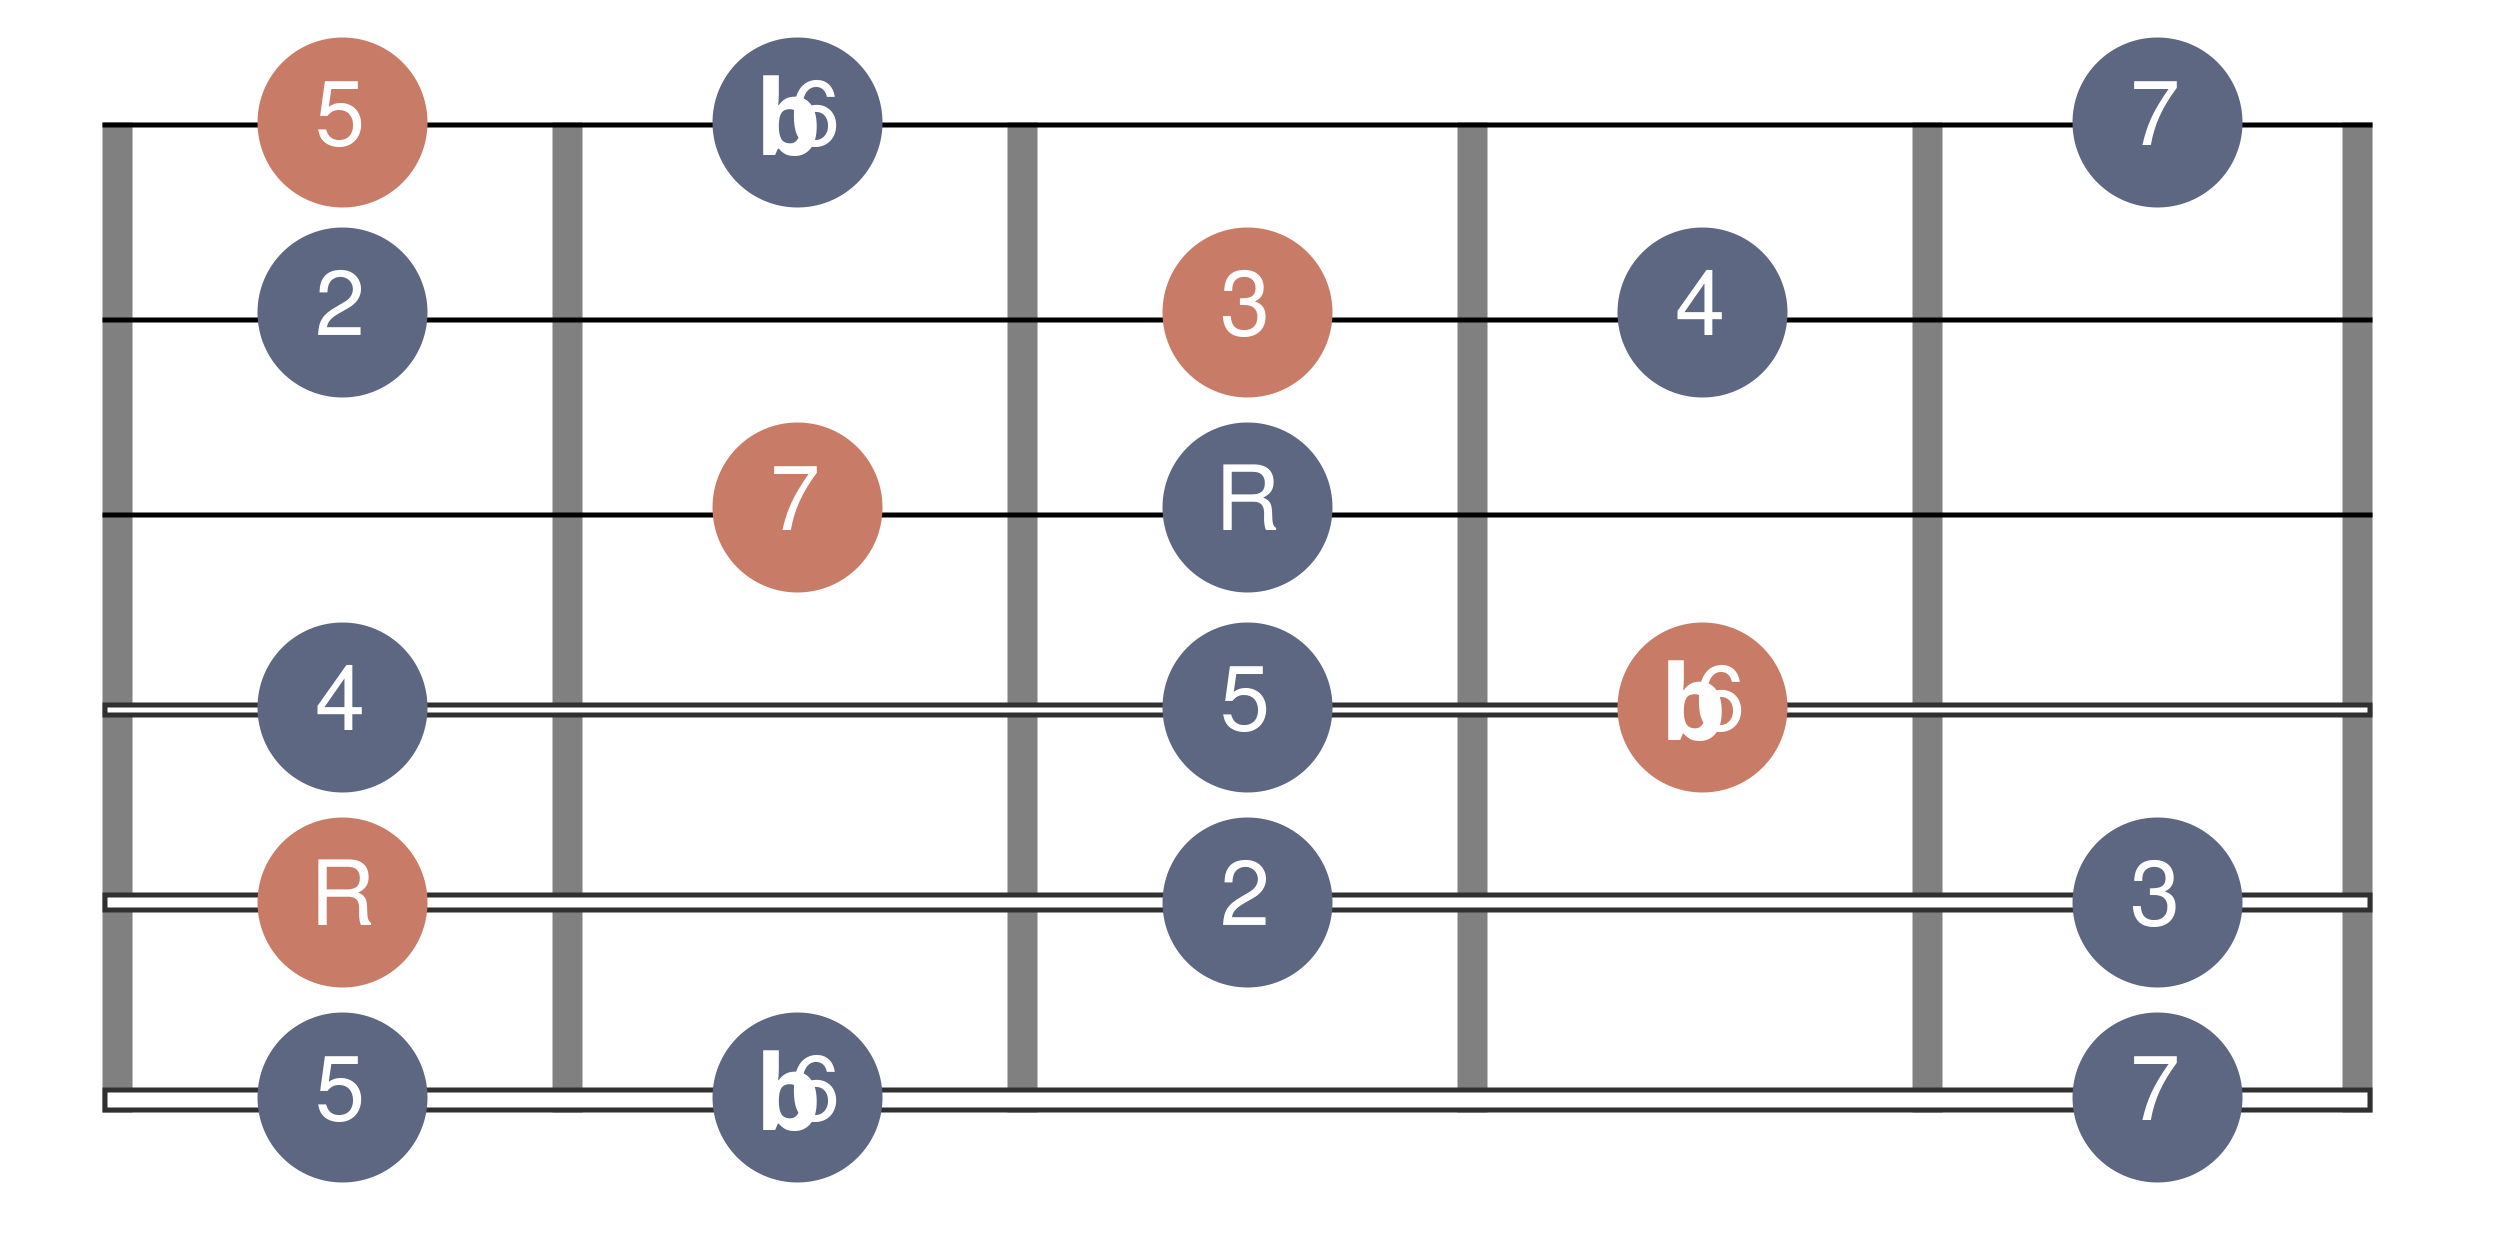
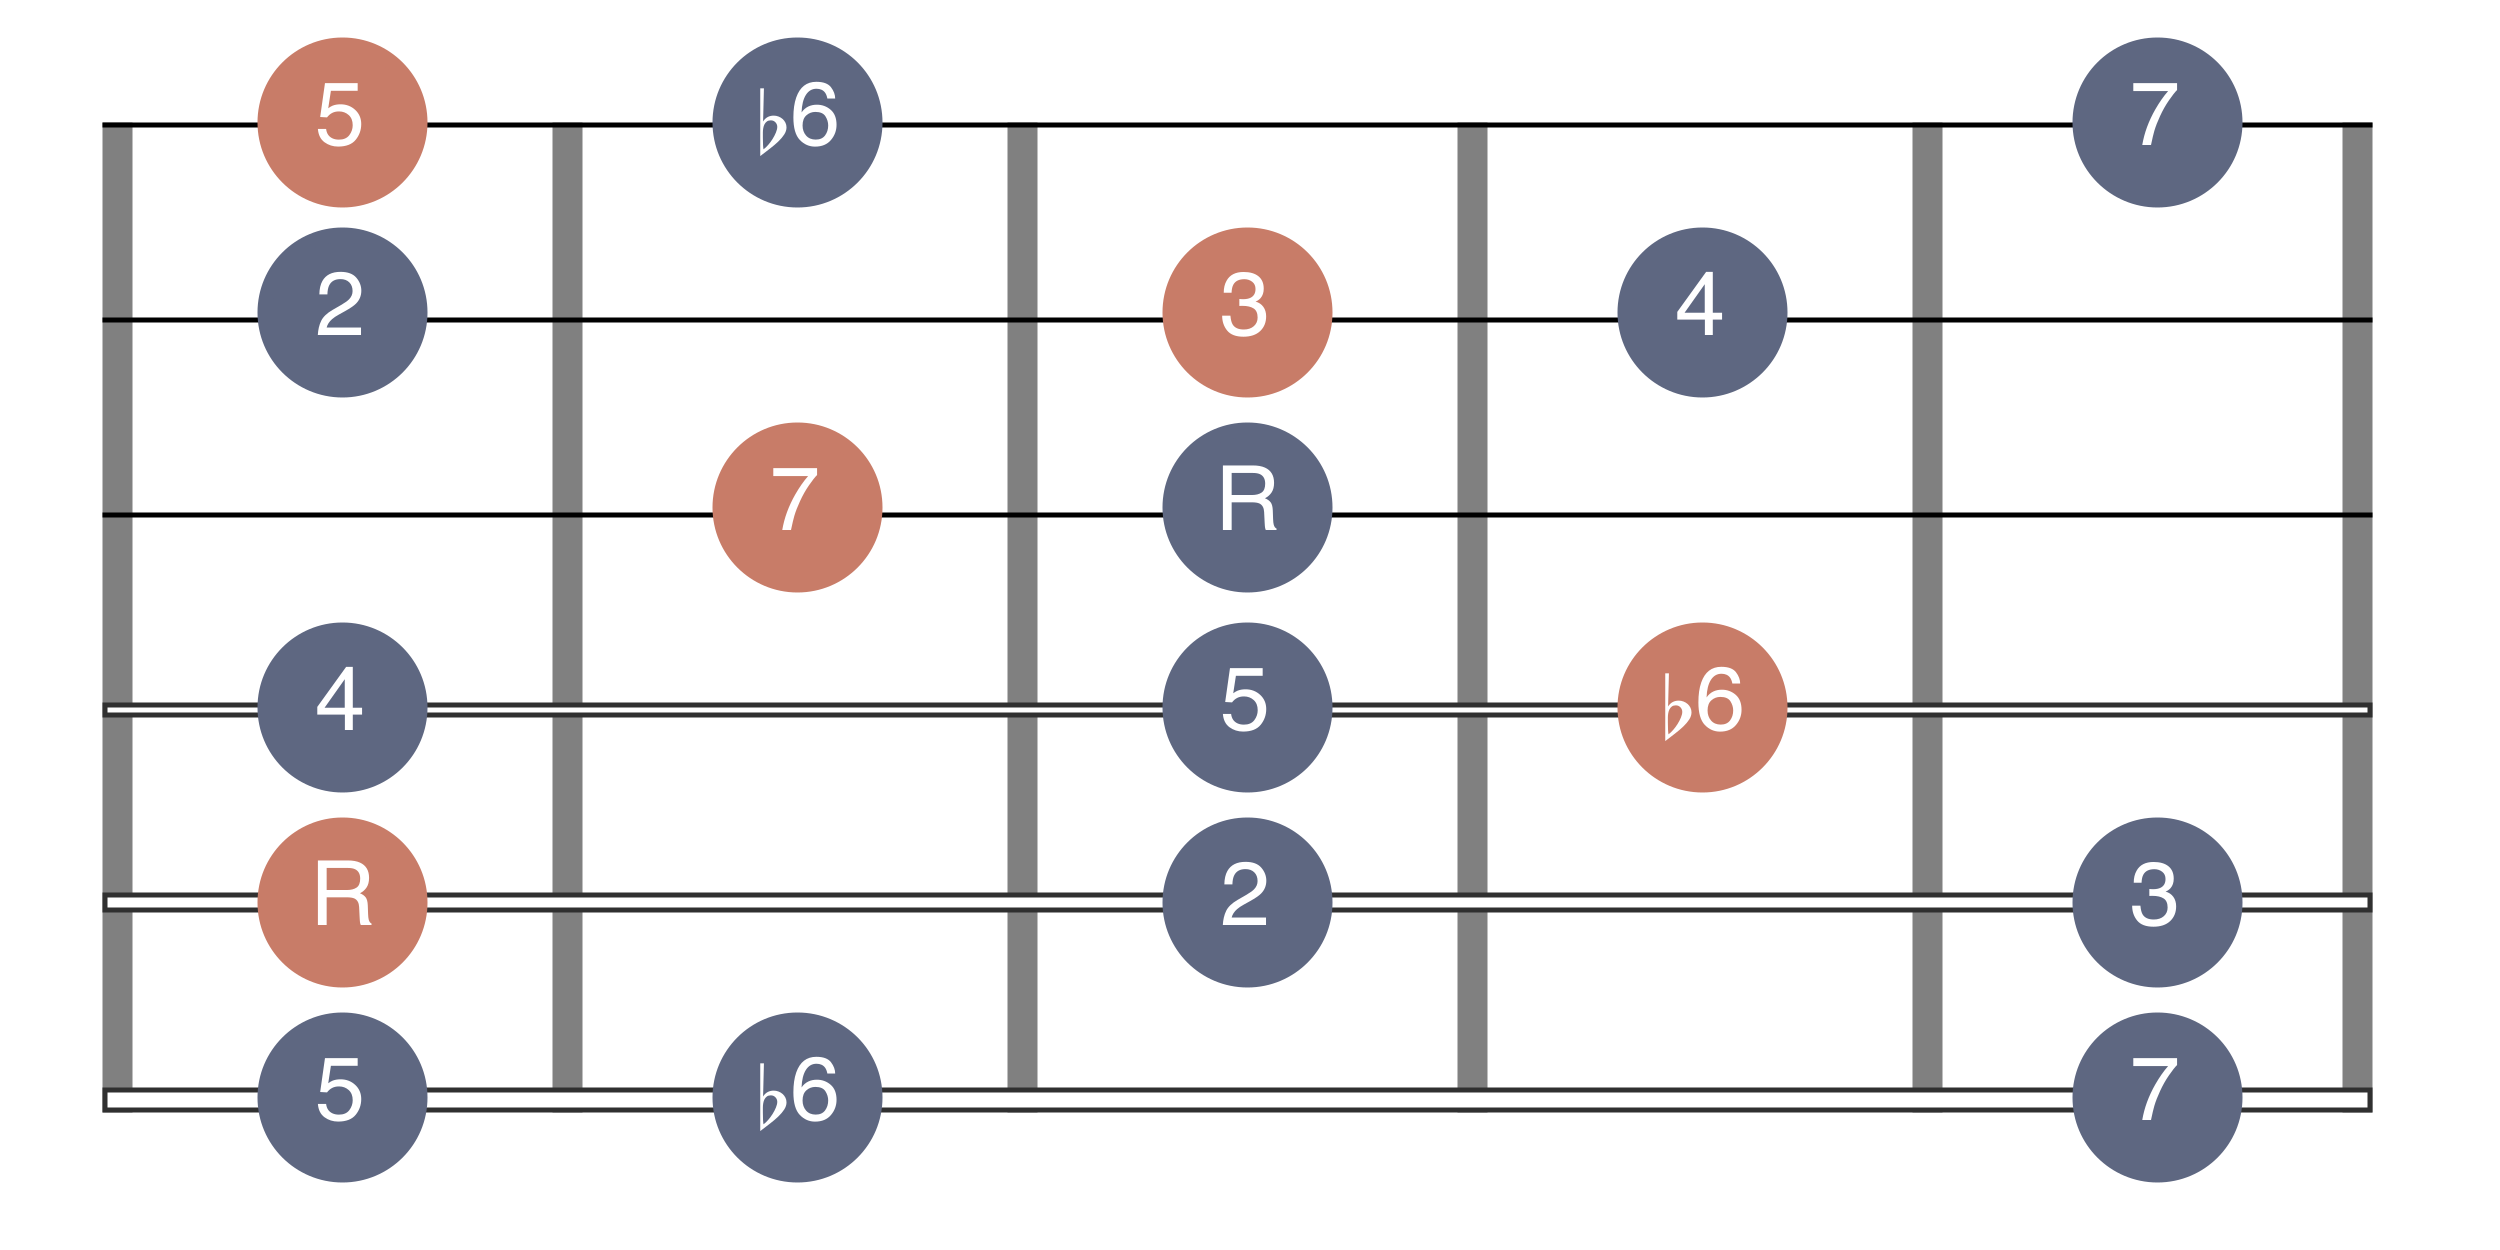
- <svg xmlns="http://www.w3.org/2000/svg" stroke-dasharray="none" shape-rendering="auto" font-family="'Dialog'" width="500" text-rendering="auto" fill-opacity="1" contentScriptType="text/ecmascript" color-interpolation="auto" color-rendering="auto" preserveAspectRatio="xMidYMid meet" font-size="12" fill="black" stroke="black" image-rendering="auto" stroke-miterlimit="10" zoomAndPan="magnify" version="1.0" stroke-linecap="square" stroke-linejoin="miter" contentStyleType="text/css" font-style="normal" height="250" stroke-width="1" stroke-dashoffset="0" font-weight="normal" stroke-opacity="1">
-   <defs id="genericDefs" />
+ <svg xmlns="http://www.w3.org/2000/svg" width="100%" height="100%" viewBox="0 0 500 250" version="1.1" xml:space="preserve" style="fill-rule:evenodd;clip-rule:evenodd;stroke-miterlimit:10;">
  <g>
-     <defs id="defs1">
-       <clipPath clipPathUnits="userSpaceOnUse" id="clipPath1">
-         <path d="M-1 5 L481 5 L481 240 L-1 240 L-1 5 Z" />
+     <g>
+       <rect x="-20" y="-20" width="540" height="290" style="fill:white;" />
+       <rect x="21" y="25" width="453" height="197" style="fill:white;" />
+     </g>
+     <g>
+       <rect x="21" y="25" width="453" height="197" style="fill:none;stroke:white;stroke-width:1px;" />
+       <rect x="21" y="25" width="5" height="197" style="fill:rgb(128,128,128);" />
+       <rect x="21" y="25" width="5" height="197" style="fill:none;stroke:rgb(128,128,128);stroke-width:1px;" />
+       <rect x="111" y="25" width="5" height="197" style="fill:rgb(128,128,128);" />
+       <rect x="111" y="25" width="5" height="197" style="fill:none;stroke:rgb(128,128,128);stroke-width:1px;" />
+       <rect x="202" y="25" width="5" height="197" style="fill:rgb(128,128,128);" />
+       <rect x="202" y="25" width="5" height="197" style="fill:none;stroke:rgb(128,128,128);stroke-width:1px;" />
+       <rect x="292" y="25" width="5" height="197" style="fill:rgb(128,128,128);" />
+       <rect x="292" y="25" width="5" height="197" style="fill:none;stroke:rgb(128,128,128);stroke-width:1px;" />
+       <rect x="383" y="25" width="5" height="197" style="fill:rgb(128,128,128);" />
+       <rect x="383" y="25" width="5" height="197" style="fill:none;stroke:rgb(128,128,128);stroke-width:1px;" />
+       <rect x="469" y="25" width="5" height="197" style="fill:rgb(128,128,128);" />
+       <rect x="469" y="25" width="5" height="197" style="fill:none;stroke:rgb(128,128,128);stroke-width:1px;" />
+       <clipPath id="_clip1">
+         <rect x="-1" y="5" width="482" height="235" />
      </clipPath>
-       <clipPath clipPathUnits="userSpaceOnUse" id="clipPath2">
-         <path d="M49 5 L88 5 L88 44 L49 44 L49 5 Z" />
+       <g clip-path="url(#_clip1)">
+         <path d="M21,25L474,25" style="fill:none;fill-rule:nonzero;stroke:black;stroke-width:1px;stroke-linecap:square;" />
+       </g>
+       <clipPath id="_clip2">
+         <rect x="-1" y="5" width="482" height="235" />
      </clipPath>
-       <clipPath clipPathUnits="userSpaceOnUse" id="clipPath3">
-         <path d="M140 5 L179 5 L179 44 L140 44 L140 5 Z" />
+       <g clip-path="url(#_clip2)">
+         <path d="M21,64L474,64" style="fill:none;fill-rule:nonzero;stroke:black;stroke-width:1px;stroke-linecap:square;" />
+       </g>
+       <clipPath id="_clip3">
+         <rect x="-1" y="5" width="482" height="235" />
      </clipPath>
-       <clipPath clipPathUnits="userSpaceOnUse" id="clipPath4">
-         <path d="M412 5 L451 5 L451 44 L412 44 L412 5 Z" />
+       <g clip-path="url(#_clip3)">
+         <path d="M21,103L474,103" style="fill:none;fill-rule:nonzero;stroke:black;stroke-width:1px;stroke-linecap:square;" />
+       </g>
+       <rect x="21" y="141" width="453" height="2" style="fill:white;" />
+       <rect x="21" y="141" width="453" height="2" style="fill:none;stroke:rgb(48,48,48);stroke-width:1px;stroke-linecap:square;" />
+       <rect x="21" y="179" width="453" height="3" style="fill:white;" />
+       <rect x="21" y="179" width="453" height="3" style="fill:none;stroke:rgb(48,48,48);stroke-width:1px;stroke-linecap:square;" />
+       <rect x="21" y="218" width="453" height="4" style="fill:white;" />
+       <rect x="21" y="218" width="453" height="4" style="fill:none;stroke:rgb(48,48,48);stroke-width:1px;stroke-linecap:square;" />
+     </g>
+     <g>
+       <circle cx="68.5" cy="24.5" r="15.5" style="fill:rgb(200,124,104);" />
+       <clipPath id="_clip4">
+         <rect x="49" y="5" width="39" height="39" />
      </clipPath>
-       <clipPath clipPathUnits="userSpaceOnUse" id="clipPath5">
-         <path d="M49 43 L88 43 L88 82 L49 82 L49 43 Z" />
-       </clipPath>
-       <clipPath clipPathUnits="userSpaceOnUse" id="clipPath6">
-         <path d="M230 43 L269 43 L269 82 L230 82 L230 43 Z" />
-       </clipPath>
-       <clipPath clipPathUnits="userSpaceOnUse" id="clipPath7">
-         <path d="M321 43 L360 43 L360 82 L321 82 L321 43 Z" />
-       </clipPath>
-       <clipPath clipPathUnits="userSpaceOnUse" id="clipPath8">
-         <path d="M140 82 L179 82 L179 121 L140 121 L140 82 Z" />
-       </clipPath>
-       <clipPath clipPathUnits="userSpaceOnUse" id="clipPath9">
-         <path d="M230 82 L269 82 L269 121 L230 121 L230 82 Z" />
-       </clipPath>
-       <clipPath clipPathUnits="userSpaceOnUse" id="clipPath10">
-         <path d="M49 122 L88 122 L88 161 L49 161 L49 122 Z" />
-       </clipPath>
-       <clipPath clipPathUnits="userSpaceOnUse" id="clipPath11">
-         <path d="M230 122 L269 122 L269 161 L230 161 L230 122 Z" />
-       </clipPath>
-       <clipPath clipPathUnits="userSpaceOnUse" id="clipPath12">
-         <path d="M321 122 L360 122 L360 161 L321 161 L321 122 Z" />
-       </clipPath>
-       <clipPath clipPathUnits="userSpaceOnUse" id="clipPath13">
-         <path d="M49 161 L88 161 L88 200 L49 200 L49 161 Z" />
-       </clipPath>
-       <clipPath clipPathUnits="userSpaceOnUse" id="clipPath14">
-         <path d="M230 161 L269 161 L269 200 L230 200 L230 161 Z" />
-       </clipPath>
-       <clipPath clipPathUnits="userSpaceOnUse" id="clipPath15">
-         <path d="M412 161 L451 161 L451 200 L412 200 L412 161 Z" />
-       </clipPath>
-       <clipPath clipPathUnits="userSpaceOnUse" id="clipPath16">
-         <path d="M49 200 L88 200 L88 239 L49 239 L49 200 Z" />
-       </clipPath>
-       <clipPath clipPathUnits="userSpaceOnUse" id="clipPath17">
-         <path d="M140 200 L179 200 L179 239 L140 239 L140 200 Z" />
-       </clipPath>
-       <clipPath clipPathUnits="userSpaceOnUse" id="clipPath18">
-         <path d="M412 200 L451 200 L451 239 L412 239 L412 200 Z" />
-       </clipPath>
-     </defs>
-     <g font-size="11" fill="white" text-rendering="optimizeLegibility" font-family="'.AppleSystemUIFont'" stroke-linejoin="round" stroke="white" stroke-width="0" stroke-miterlimit="0">
-       <rect width="540" x="-20" height="290" y="-20" stroke="none" />
-       <rect x="21" y="25" clip-path="url(#clipPath1)" width="453" height="197" stroke="none" />
+       <g clip-path="url(#_clip4)">
+         <circle cx="68.5" cy="24.5" r="15.5" style="fill:none;stroke:rgb(200,124,104);stroke-width:3px;" />
+       </g>
    </g>
-     <g stroke-linecap="butt" font-size="14" fill="white" text-rendering="optimizeLegibility" font-family="'SF Pro'" stroke="white">
-       <rect x="21" y="25" clip-path="url(#clipPath1)" fill="none" width="453" height="197" />
-       <rect x="21" y="25" clip-path="url(#clipPath1)" fill="gray" width="5" height="197" stroke="none" />
-       <rect x="21" y="25" clip-path="url(#clipPath1)" fill="none" width="5" height="197" stroke="gray" />
-       <rect x="111" y="25" clip-path="url(#clipPath1)" fill="gray" width="5" height="197" stroke="none" />
-       <rect x="111" y="25" clip-path="url(#clipPath1)" fill="none" width="5" height="197" stroke="gray" />
-       <rect x="202" y="25" clip-path="url(#clipPath1)" fill="gray" width="5" height="197" stroke="none" />
-       <rect x="202" y="25" clip-path="url(#clipPath1)" fill="none" width="5" height="197" stroke="gray" />
-       <rect x="292" y="25" clip-path="url(#clipPath1)" fill="gray" width="5" height="197" stroke="none" />
-       <rect x="292" y="25" clip-path="url(#clipPath1)" fill="none" width="5" height="197" stroke="gray" />
-       <rect x="383" y="25" clip-path="url(#clipPath1)" fill="gray" width="5" height="197" stroke="none" />
-       <rect x="383" y="25" clip-path="url(#clipPath1)" fill="none" width="5" height="197" stroke="gray" />
-       <rect x="469" y="25" clip-path="url(#clipPath1)" fill="gray" width="5" height="197" stroke="none" />
-       <rect x="469" y="25" clip-path="url(#clipPath1)" fill="none" width="5" height="197" stroke="gray" />
-       <line stroke-linecap="square" clip-path="url(#clipPath1)" fill="none" x1="21" x2="474" y1="25" y2="25" stroke="black" />
-       <line stroke-linecap="square" clip-path="url(#clipPath1)" fill="none" x1="21" x2="474" y1="64" y2="64" stroke="black" />
-       <line stroke-linecap="square" clip-path="url(#clipPath1)" fill="none" x1="21" x2="474" y1="103" y2="103" stroke="black" />
-       <rect stroke-linecap="square" x="21" y="141" clip-path="url(#clipPath1)" width="453" height="2" stroke="none" />
-       <rect stroke-linecap="square" x="21" y="141" clip-path="url(#clipPath1)" fill="none" width="453" height="2" stroke="rgb(48,48,48)" />
-       <rect stroke-linecap="square" x="21" y="179" clip-path="url(#clipPath1)" width="453" height="3" stroke="none" />
-       <rect stroke-linecap="square" x="21" y="179" clip-path="url(#clipPath1)" fill="none" width="453" height="3" stroke="rgb(48,48,48)" />
-       <rect stroke-linecap="square" x="21" y="218" clip-path="url(#clipPath1)" width="453" height="4" stroke="none" />
-       <rect stroke-linecap="square" x="21" y="218" clip-path="url(#clipPath1)" fill="none" width="453" height="4" stroke="rgb(48,48,48)" />
-     </g>
-     <g fill="rgb(200,124,104)" text-rendering="geometricPrecision" font-size="18" font-family="'Helvetica'" stroke="rgb(200,124,104)">
-       <circle r="15.5" clip-path="url(#clipPath2)" cx="68.5" cy="24.5" stroke="none" />
-       <circle stroke-linecap="butt" clip-path="url(#clipPath2)" fill="none" r="15.5" cx="68.5" cy="24.5" stroke-width="3" />
-     </g>
-     <g stroke-linecap="butt" font-size="18" fill="white" text-rendering="geometricPrecision" font-family="'Helvetica'" stroke="white" stroke-width="3">
-       <text xml:space="preserve" x="63" y="29" clip-path="url(#clipPath2)" stroke="none">5</text>
-       <circle clip-path="url(#clipPath3)" fill="rgb(94,103,129)" r="15.5" cx="159.5" cy="24.5" stroke="none" />
-       <circle clip-path="url(#clipPath3)" fill="none" r="15.5" cx="159.5" cy="24.5" stroke="rgb(94,103,129)" />
-       <text x="151" font-size="21" y="31" clip-path="url(#clipPath3)" font-family="'Opus Text'" stroke="none" font-weight="bold" xml:space="preserve">b</text>
-       <text xml:space="preserve" x="158" y="29" clip-path="url(#clipPath3)" stroke="none">6</text>
-       <circle clip-path="url(#clipPath4)" fill="rgb(94,103,129)" r="15.5" cx="431.5" cy="24.5" stroke="none" />
-       <circle clip-path="url(#clipPath4)" fill="none" r="15.5" cx="431.5" cy="24.5" stroke="rgb(94,103,129)" />
-       <text xml:space="preserve" x="426" y="29" clip-path="url(#clipPath4)" stroke="none">7</text>
-       <circle clip-path="url(#clipPath5)" fill="rgb(94,103,129)" r="15.5" cx="68.5" cy="62.5" stroke="none" />
-       <circle clip-path="url(#clipPath5)" fill="none" r="15.5" cx="68.5" cy="62.5" stroke="rgb(94,103,129)" />
-       <text xml:space="preserve" x="63" y="67" clip-path="url(#clipPath5)" stroke="none">2</text>
-       <circle clip-path="url(#clipPath6)" fill="rgb(200,124,104)" r="15.5" cx="249.5" cy="62.5" stroke="none" />
-       <circle clip-path="url(#clipPath6)" fill="none" r="15.5" cx="249.5" cy="62.5" stroke="rgb(200,124,104)" />
-       <text xml:space="preserve" x="244" y="67" clip-path="url(#clipPath6)" stroke="none">3</text>
-       <circle clip-path="url(#clipPath7)" fill="rgb(94,103,129)" r="15.5" cx="340.5" cy="62.5" stroke="none" />
-       <circle clip-path="url(#clipPath7)" fill="none" r="15.5" cx="340.5" cy="62.5" stroke="rgb(94,103,129)" />
-       <text xml:space="preserve" x="335" y="67" clip-path="url(#clipPath7)" stroke="none">4</text>
-       <circle clip-path="url(#clipPath8)" fill="rgb(200,124,104)" r="15.5" cx="159.5" cy="101.5" stroke="none" />
-       <circle clip-path="url(#clipPath8)" fill="none" r="15.5" cx="159.5" cy="101.5" stroke="rgb(200,124,104)" />
-       <text xml:space="preserve" x="154" y="106" clip-path="url(#clipPath8)" stroke="none">7</text>
-       <circle clip-path="url(#clipPath9)" fill="rgb(94,103,129)" r="15.5" cx="249.5" cy="101.5" stroke="none" />
-       <circle clip-path="url(#clipPath9)" fill="none" r="15.5" cx="249.5" cy="101.5" stroke="rgb(94,103,129)" />
-       <text xml:space="preserve" x="243" y="106" clip-path="url(#clipPath9)" stroke="none">R</text>
-       <circle clip-path="url(#clipPath10)" fill="rgb(94,103,129)" r="15.5" cx="68.5" cy="141.5" stroke="none" />
-       <circle clip-path="url(#clipPath10)" fill="none" r="15.5" cx="68.5" cy="141.5" stroke="rgb(94,103,129)" />
-       <text xml:space="preserve" x="63" y="146" clip-path="url(#clipPath10)" stroke="none">4</text>
-       <circle clip-path="url(#clipPath11)" fill="rgb(94,103,129)" r="15.5" cx="249.5" cy="141.5" stroke="none" />
-       <circle clip-path="url(#clipPath11)" fill="none" r="15.5" cx="249.5" cy="141.5" stroke="rgb(94,103,129)" />
-       <text xml:space="preserve" x="244" y="146" clip-path="url(#clipPath11)" stroke="none">5</text>
-       <circle clip-path="url(#clipPath12)" fill="rgb(200,124,104)" r="15.5" cx="340.5" cy="141.5" stroke="none" />
-       <circle clip-path="url(#clipPath12)" fill="none" r="15.5" cx="340.5" cy="141.5" stroke="rgb(200,124,104)" />
-       <text x="332" font-size="21" y="148" clip-path="url(#clipPath12)" font-family="'Opus Text'" stroke="none" font-weight="bold" xml:space="preserve">b</text>
-       <text xml:space="preserve" x="339" y="146" clip-path="url(#clipPath12)" stroke="none">6</text>
-       <circle clip-path="url(#clipPath13)" fill="rgb(200,124,104)" r="15.5" cx="68.5" cy="180.5" stroke="none" />
-       <circle clip-path="url(#clipPath13)" fill="none" r="15.5" cx="68.5" cy="180.5" stroke="rgb(200,124,104)" />
-       <text xml:space="preserve" x="62" y="185" clip-path="url(#clipPath13)" stroke="none">R</text>
-       <circle clip-path="url(#clipPath14)" fill="rgb(94,103,129)" r="15.5" cx="249.5" cy="180.5" stroke="none" />
-       <circle clip-path="url(#clipPath14)" fill="none" r="15.5" cx="249.5" cy="180.5" stroke="rgb(94,103,129)" />
-       <text xml:space="preserve" x="244" y="185" clip-path="url(#clipPath14)" stroke="none">2</text>
-       <circle clip-path="url(#clipPath15)" fill="rgb(94,103,129)" r="15.5" cx="431.5" cy="180.5" stroke="none" />
-       <circle clip-path="url(#clipPath15)" fill="none" r="15.5" cx="431.5" cy="180.5" stroke="rgb(94,103,129)" />
-       <text xml:space="preserve" x="426" y="185" clip-path="url(#clipPath15)" stroke="none">3</text>
-       <circle clip-path="url(#clipPath16)" fill="rgb(94,103,129)" r="15.5" cx="68.5" cy="219.5" stroke="none" />
-       <circle clip-path="url(#clipPath16)" fill="none" r="15.5" cx="68.5" cy="219.5" stroke="rgb(94,103,129)" />
-       <text xml:space="preserve" x="63" y="224" clip-path="url(#clipPath16)" stroke="none">5</text>
-       <circle clip-path="url(#clipPath17)" fill="rgb(94,103,129)" r="15.5" cx="159.5" cy="219.5" stroke="none" />
-       <circle clip-path="url(#clipPath17)" fill="none" r="15.5" cx="159.5" cy="219.5" stroke="rgb(94,103,129)" />
-       <text x="151" font-size="21" y="226" clip-path="url(#clipPath17)" font-family="'Opus Text'" stroke="none" font-weight="bold" xml:space="preserve">b</text>
-       <text xml:space="preserve" x="158" y="224" clip-path="url(#clipPath17)" stroke="none">6</text>
-       <circle clip-path="url(#clipPath18)" fill="rgb(94,103,129)" r="15.5" cx="431.5" cy="219.5" stroke="none" />
-       <circle clip-path="url(#clipPath18)" fill="none" r="15.5" cx="431.5" cy="219.5" stroke="rgb(94,103,129)" />
-       <text xml:space="preserve" x="426" y="224" clip-path="url(#clipPath18)" stroke="none">7</text>
+     <g>
+       <g transform="matrix(1,0,0,1,63,29)">
+         <path d="M2.224,-3.208C2.329,-2.306 2.748,-1.682 3.48,-1.336C3.855,-1.16 4.289,-1.072 4.781,-1.072C5.719,-1.072 6.413,-1.371 6.864,-1.969C7.315,-2.566 7.541,-3.229 7.541,-3.955C7.541,-4.834 7.273,-5.514 6.737,-5.994C6.201,-6.475 5.558,-6.715 4.808,-6.715C4.263,-6.715 3.795,-6.609 3.406,-6.398C3.016,-6.188 2.684,-5.895 2.408,-5.52L1.037,-5.599L1.995,-12.375L8.534,-12.375L8.534,-10.846L3.182,-10.846L2.646,-7.348C2.938,-7.57 3.217,-7.737 3.48,-7.849C3.949,-8.042 4.491,-8.139 5.106,-8.139C6.261,-8.139 7.239,-7.767 8.042,-7.022C8.845,-6.278 9.246,-5.335 9.246,-4.192C9.246,-3.003 8.878,-1.954 8.143,-1.046C7.408,-0.138 6.234,0.316 4.623,0.316C3.598,0.316 2.691,0.028 1.903,-0.549C1.115,-1.126 0.674,-2.013 0.58,-3.208L2.224,-3.208Z" style="fill:white;" />
+       </g>
+       <circle cx="159.5" cy="24.5" r="15.5" style="fill:rgb(94,103,129);" />
+       <circle cx="159.5" cy="24.5" r="15.5" style="fill:none;stroke:rgb(94,103,129);stroke-width:3px;" />
+       <g transform="matrix(1,0,0,1,151,31)">
+         <path d="M1.05,-13.335L1.785,-13.335L1.617,-6.699C2.107,-7.483 2.821,-7.875 3.759,-7.875C4.081,-7.875 4.396,-7.816 4.704,-7.696C5.012,-7.578 5.285,-7.413 5.523,-7.203C5.761,-6.993 5.95,-6.744 6.09,-6.457C6.23,-6.17 6.3,-5.859 6.3,-5.523C6.3,-5.047 6.15,-4.574 5.849,-4.106C5.547,-3.637 5.152,-3.168 4.662,-2.699C4.172,-2.23 3.612,-1.754 2.982,-1.271C2.352,-0.788 1.708,-0.294 1.05,0.21L1.05,-13.335ZM3.171,-6.93C2.849,-6.93 2.587,-6.857 2.384,-6.71C2.181,-6.563 2.019,-6.374 1.9,-6.143C1.781,-5.912 1.697,-5.653 1.649,-5.366C1.6,-5.079 1.575,-4.795 1.575,-4.515L1.575,-3.528C1.575,-2.324 1.617,-1.526 1.701,-1.134C1.995,-1.344 2.307,-1.638 2.636,-2.016C2.965,-2.394 3.262,-2.797 3.528,-3.224C3.794,-3.65 4.015,-4.078 4.19,-4.505C4.364,-4.932 4.452,-5.306 4.452,-5.628C4.452,-5.978 4.33,-6.283 4.085,-6.542C3.839,-6.801 3.535,-6.93 3.171,-6.93Z" style="fill:white;" />
+       </g>
+       <g transform="matrix(1,0,0,1,158,29)">
+         <path d="M5.265,-12.639C6.671,-12.639 7.651,-12.274 8.205,-11.544C8.758,-10.815 9.035,-10.063 9.035,-9.29L7.471,-9.29C7.377,-9.788 7.228,-10.178 7.022,-10.459C6.642,-10.986 6.064,-11.25 5.291,-11.25C4.406,-11.25 3.703,-10.841 3.182,-10.024C2.66,-9.207 2.37,-8.036 2.312,-6.513C2.675,-7.046 3.132,-7.444 3.683,-7.708C4.187,-7.942 4.749,-8.06 5.37,-8.06C6.425,-8.06 7.345,-7.723 8.13,-7.049C8.915,-6.375 9.308,-5.37 9.308,-4.034C9.308,-2.892 8.936,-1.879 8.191,-0.998C7.447,-0.116 6.387,0.325 5.01,0.325C3.832,0.325 2.815,-0.122 1.96,-1.015C1.104,-1.909 0.677,-3.413 0.677,-5.528C0.677,-7.093 0.867,-8.42 1.248,-9.51C1.98,-11.596 3.319,-12.639 5.265,-12.639ZM5.15,-1.081C5.982,-1.081 6.605,-1.361 7.018,-1.92C7.431,-2.48 7.638,-3.141 7.638,-3.902C7.638,-4.547 7.453,-5.161 7.084,-5.744C6.715,-6.327 6.044,-6.618 5.071,-6.618C4.392,-6.618 3.795,-6.393 3.283,-5.941C2.77,-5.49 2.514,-4.811 2.514,-3.902C2.514,-3.105 2.747,-2.436 3.212,-1.894C3.678,-1.352 4.324,-1.081 5.15,-1.081Z" style="fill:white;" />
+       </g>
+       <circle cx="431.5" cy="24.5" r="15.5" style="fill:rgb(94,103,129);" />
+       <circle cx="431.5" cy="24.5" r="15.5" style="fill:none;stroke:rgb(94,103,129);stroke-width:3px;" />
+       <g transform="matrix(1,0,0,1,426,29)">
+         <path d="M9.413,-12.375L9.413,-10.995C9.009,-10.603 8.471,-9.92 7.8,-8.947C7.129,-7.975 6.536,-6.926 6.021,-5.801C5.511,-4.705 5.124,-3.706 4.86,-2.804C4.69,-2.224 4.471,-1.289 4.201,0L2.452,0C2.851,-2.402 3.729,-4.793 5.089,-7.172C5.892,-8.566 6.735,-9.771 7.62,-10.784L0.659,-10.784L0.659,-12.375L9.413,-12.375Z" style="fill:white;" />
+       </g>
+       <circle cx="68.5" cy="62.5" r="15.5" style="fill:rgb(94,103,129);" />
+       <circle cx="68.5" cy="62.5" r="15.5" style="fill:none;stroke:rgb(94,103,129);stroke-width:3px;" />
+       <g transform="matrix(1,0,0,1,63,67)">
+         <path d="M0.563,0C0.621,-1.084 0.845,-2.027 1.235,-2.83C1.625,-3.633 2.385,-4.362 3.516,-5.019L5.203,-5.994C5.959,-6.434 6.489,-6.809 6.794,-7.119C7.274,-7.605 7.515,-8.162 7.515,-8.789C7.515,-9.521 7.295,-10.103 6.855,-10.534C6.416,-10.964 5.83,-11.18 5.098,-11.18C4.014,-11.18 3.264,-10.77 2.848,-9.949C2.625,-9.51 2.502,-8.9 2.479,-8.121L0.87,-8.121C0.888,-9.217 1.09,-10.11 1.477,-10.802C2.162,-12.021 3.372,-12.63 5.106,-12.63C6.548,-12.63 7.601,-12.24 8.266,-11.461C8.931,-10.682 9.264,-9.814 9.264,-8.859C9.264,-7.852 8.909,-6.99 8.2,-6.275C7.79,-5.859 7.055,-5.355 5.994,-4.764L4.79,-4.096C4.216,-3.779 3.765,-3.478 3.437,-3.19C2.851,-2.681 2.481,-2.115 2.329,-1.494L9.202,-1.494L9.202,0L0.563,0Z" style="fill:white;" />
+       </g>
+       <circle cx="249.5" cy="62.5" r="15.5" style="fill:rgb(200,124,104);" />
+       <circle cx="249.5" cy="62.5" r="15.5" style="fill:none;stroke:rgb(200,124,104);stroke-width:3px;" />
+       <g transform="matrix(1,0,0,1,244,67)">
+         <path d="M4.676,0.343C3.188,0.343 2.108,-0.066 1.437,-0.883C0.766,-1.701 0.431,-2.695 0.431,-3.867L2.083,-3.867C2.153,-3.053 2.306,-2.461 2.54,-2.092C2.95,-1.43 3.691,-1.099 4.764,-1.099C5.596,-1.099 6.264,-1.321 6.768,-1.767C7.271,-2.212 7.523,-2.786 7.523,-3.489C7.523,-4.356 7.258,-4.963 6.728,-5.309C6.198,-5.654 5.461,-5.827 4.518,-5.827C4.412,-5.827 4.305,-5.826 4.197,-5.823C4.088,-5.82 3.979,-5.815 3.867,-5.81L3.867,-7.207C4.031,-7.189 4.169,-7.178 4.28,-7.172C4.392,-7.166 4.512,-7.163 4.641,-7.163C5.232,-7.163 5.719,-7.257 6.1,-7.444C6.768,-7.772 7.102,-8.358 7.102,-9.202C7.102,-9.829 6.879,-10.313 6.434,-10.652C5.988,-10.992 5.47,-11.162 4.878,-11.162C3.823,-11.162 3.094,-10.811 2.689,-10.107C2.467,-9.721 2.341,-9.17 2.312,-8.455L0.747,-8.455C0.747,-9.393 0.935,-10.189 1.31,-10.846C1.954,-12.018 3.088,-12.604 4.711,-12.604C5.994,-12.604 6.987,-12.318 7.69,-11.747C8.394,-11.175 8.745,-10.348 8.745,-9.264C8.745,-8.49 8.537,-7.863 8.121,-7.383C7.863,-7.084 7.529,-6.85 7.119,-6.68C7.781,-6.498 8.298,-6.148 8.67,-5.629C9.042,-5.111 9.229,-4.477 9.229,-3.727C9.229,-2.525 8.833,-1.547 8.042,-0.791C7.251,-0.035 6.129,0.343 4.676,0.343Z" style="fill:white;" />
+       </g>
+       <circle cx="340.5" cy="62.5" r="15.5" style="fill:rgb(94,103,129);" />
+       <circle cx="340.5" cy="62.5" r="15.5" style="fill:none;stroke:rgb(94,103,129);stroke-width:3px;" />
+       <g transform="matrix(1,0,0,1,335,67)">
+         <path d="M5.95,-4.456L5.95,-10.16L1.916,-4.456L5.95,-4.456ZM5.977,0L5.977,-3.076L0.457,-3.076L0.457,-4.623L6.223,-12.621L7.559,-12.621L7.559,-4.456L9.413,-4.456L9.413,-3.076L7.559,-3.076L7.559,0L5.977,0Z" style="fill:white;" />
+       </g>
+       <circle cx="159.5" cy="101.5" r="15.5" style="fill:rgb(200,124,104);" />
+       <circle cx="159.5" cy="101.5" r="15.5" style="fill:none;stroke:rgb(200,124,104);stroke-width:3px;" />
+       <g transform="matrix(1,0,0,1,154,106)">
+         <path d="M9.413,-12.375L9.413,-10.995C9.009,-10.603 8.471,-9.92 7.8,-8.947C7.129,-7.975 6.536,-6.926 6.021,-5.801C5.511,-4.705 5.124,-3.706 4.86,-2.804C4.69,-2.224 4.471,-1.289 4.201,0L2.452,0C2.851,-2.402 3.729,-4.793 5.089,-7.172C5.892,-8.566 6.735,-9.771 7.62,-10.784L0.659,-10.784L0.659,-12.375L9.413,-12.375Z" style="fill:white;" />
+       </g>
+       <circle cx="249.5" cy="101.5" r="15.5" style="fill:rgb(94,103,129);" />
+       <circle cx="249.5" cy="101.5" r="15.5" style="fill:none;stroke:rgb(94,103,129);stroke-width:3px;" />
+       <g transform="matrix(1,0,0,1,243,106)">
+         <path d="M7.374,-6.996C8.194,-6.996 8.843,-7.16 9.321,-7.488C9.798,-7.816 10.037,-8.408 10.037,-9.264C10.037,-10.184 9.703,-10.811 9.035,-11.145C8.678,-11.32 8.2,-11.408 7.603,-11.408L3.331,-11.408L3.331,-6.996L7.374,-6.996ZM1.582,-12.911L7.559,-12.911C8.543,-12.911 9.354,-12.768 9.993,-12.48C11.206,-11.93 11.813,-10.913 11.813,-9.431C11.813,-8.657 11.653,-8.024 11.333,-7.532C11.014,-7.04 10.567,-6.645 9.993,-6.346C10.497,-6.141 10.876,-5.871 11.131,-5.537C11.386,-5.203 11.528,-4.661 11.558,-3.911L11.619,-2.18C11.637,-1.688 11.678,-1.321 11.742,-1.081C11.848,-0.671 12.035,-0.407 12.305,-0.29L12.305,0L10.16,0C10.102,-0.111 10.055,-0.255 10.02,-0.431C9.984,-0.606 9.955,-0.946 9.932,-1.45L9.826,-3.604C9.785,-4.447 9.472,-5.013 8.886,-5.3C8.552,-5.458 8.027,-5.537 7.313,-5.537L3.331,-5.537L3.331,0L1.582,0L1.582,-12.911Z" style="fill:white;" />
+       </g>
+       <circle cx="68.5" cy="141.5" r="15.5" style="fill:rgb(94,103,129);" />
+       <circle cx="68.5" cy="141.5" r="15.5" style="fill:none;stroke:rgb(94,103,129);stroke-width:3px;" />
+       <g transform="matrix(1,0,0,1,63,146)">
+         <path d="M5.95,-4.456L5.95,-10.16L1.916,-4.456L5.95,-4.456ZM5.977,0L5.977,-3.076L0.457,-3.076L0.457,-4.623L6.223,-12.621L7.559,-12.621L7.559,-4.456L9.413,-4.456L9.413,-3.076L7.559,-3.076L7.559,0L5.977,0Z" style="fill:white;" />
+       </g>
+       <circle cx="249.5" cy="141.5" r="15.5" style="fill:rgb(94,103,129);" />
+       <circle cx="249.5" cy="141.5" r="15.5" style="fill:none;stroke:rgb(94,103,129);stroke-width:3px;" />
+       <g transform="matrix(1,0,0,1,244,146)">
+         <path d="M2.224,-3.208C2.329,-2.306 2.748,-1.682 3.48,-1.336C3.855,-1.16 4.289,-1.072 4.781,-1.072C5.719,-1.072 6.413,-1.371 6.864,-1.969C7.315,-2.566 7.541,-3.229 7.541,-3.955C7.541,-4.834 7.273,-5.514 6.737,-5.994C6.201,-6.475 5.558,-6.715 4.808,-6.715C4.263,-6.715 3.795,-6.609 3.406,-6.398C3.016,-6.188 2.684,-5.895 2.408,-5.52L1.037,-5.599L1.995,-12.375L8.534,-12.375L8.534,-10.846L3.182,-10.846L2.646,-7.348C2.938,-7.57 3.217,-7.737 3.48,-7.849C3.949,-8.042 4.491,-8.139 5.106,-8.139C6.261,-8.139 7.239,-7.767 8.042,-7.022C8.845,-6.278 9.246,-5.335 9.246,-4.192C9.246,-3.003 8.878,-1.954 8.143,-1.046C7.408,-0.138 6.234,0.316 4.623,0.316C3.598,0.316 2.691,0.028 1.903,-0.549C1.115,-1.126 0.674,-2.013 0.58,-3.208L2.224,-3.208Z" style="fill:white;" />
+       </g>
+       <circle cx="340.5" cy="141.5" r="15.5" style="fill:rgb(200,124,104);" />
+       <circle cx="340.5" cy="141.5" r="15.5" style="fill:none;stroke:rgb(200,124,104);stroke-width:3px;" />
+       <g transform="matrix(1,0,0,1,332,148)">
+         <path d="M1.05,-13.335L1.785,-13.335L1.617,-6.699C2.107,-7.483 2.821,-7.875 3.759,-7.875C4.081,-7.875 4.396,-7.816 4.704,-7.696C5.012,-7.578 5.285,-7.413 5.523,-7.203C5.761,-6.993 5.95,-6.744 6.09,-6.457C6.23,-6.17 6.3,-5.859 6.3,-5.523C6.3,-5.047 6.15,-4.574 5.849,-4.106C5.547,-3.637 5.152,-3.168 4.662,-2.699C4.172,-2.23 3.612,-1.754 2.982,-1.271C2.352,-0.788 1.708,-0.294 1.05,0.21L1.05,-13.335ZM3.171,-6.93C2.849,-6.93 2.587,-6.857 2.384,-6.71C2.181,-6.563 2.019,-6.374 1.9,-6.143C1.781,-5.912 1.697,-5.653 1.649,-5.366C1.6,-5.079 1.575,-4.795 1.575,-4.515L1.575,-3.528C1.575,-2.324 1.617,-1.526 1.701,-1.134C1.995,-1.344 2.307,-1.638 2.636,-2.016C2.965,-2.394 3.262,-2.797 3.528,-3.224C3.794,-3.65 4.015,-4.078 4.19,-4.505C4.364,-4.932 4.452,-5.306 4.452,-5.628C4.452,-5.978 4.33,-6.283 4.085,-6.542C3.839,-6.801 3.535,-6.93 3.171,-6.93Z" style="fill:white;" />
+       </g>
+       <g transform="matrix(1,0,0,1,339,146)">
+         <path d="M5.265,-12.639C6.671,-12.639 7.651,-12.274 8.205,-11.544C8.758,-10.815 9.035,-10.063 9.035,-9.29L7.471,-9.29C7.377,-9.788 7.228,-10.178 7.022,-10.459C6.642,-10.986 6.064,-11.25 5.291,-11.25C4.406,-11.25 3.703,-10.841 3.182,-10.024C2.66,-9.207 2.37,-8.036 2.312,-6.513C2.675,-7.046 3.132,-7.444 3.683,-7.708C4.187,-7.942 4.749,-8.06 5.37,-8.06C6.425,-8.06 7.345,-7.723 8.13,-7.049C8.915,-6.375 9.308,-5.37 9.308,-4.034C9.308,-2.892 8.936,-1.879 8.191,-0.998C7.447,-0.116 6.387,0.325 5.01,0.325C3.832,0.325 2.815,-0.122 1.96,-1.015C1.104,-1.909 0.677,-3.413 0.677,-5.528C0.677,-7.093 0.867,-8.42 1.248,-9.51C1.98,-11.596 3.319,-12.639 5.265,-12.639ZM5.15,-1.081C5.982,-1.081 6.605,-1.361 7.018,-1.92C7.431,-2.48 7.638,-3.141 7.638,-3.902C7.638,-4.547 7.453,-5.161 7.084,-5.744C6.715,-6.327 6.044,-6.618 5.071,-6.618C4.392,-6.618 3.795,-6.393 3.283,-5.941C2.77,-5.49 2.514,-4.811 2.514,-3.902C2.514,-3.105 2.747,-2.436 3.212,-1.894C3.678,-1.352 4.324,-1.081 5.15,-1.081Z" style="fill:white;" />
+       </g>
+       <circle cx="68.5" cy="180.5" r="15.5" style="fill:rgb(200,124,104);" />
+       <circle cx="68.5" cy="180.5" r="15.5" style="fill:none;stroke:rgb(200,124,104);stroke-width:3px;" />
+       <g transform="matrix(1,0,0,1,62,185)">
+         <path d="M7.374,-6.996C8.194,-6.996 8.843,-7.16 9.321,-7.488C9.798,-7.816 10.037,-8.408 10.037,-9.264C10.037,-10.184 9.703,-10.811 9.035,-11.145C8.678,-11.32 8.2,-11.408 7.603,-11.408L3.331,-11.408L3.331,-6.996L7.374,-6.996ZM1.582,-12.911L7.559,-12.911C8.543,-12.911 9.354,-12.768 9.993,-12.48C11.206,-11.93 11.813,-10.913 11.813,-9.431C11.813,-8.657 11.653,-8.024 11.333,-7.532C11.014,-7.04 10.567,-6.645 9.993,-6.346C10.497,-6.141 10.876,-5.871 11.131,-5.537C11.386,-5.203 11.528,-4.661 11.558,-3.911L11.619,-2.18C11.637,-1.688 11.678,-1.321 11.742,-1.081C11.848,-0.671 12.035,-0.407 12.305,-0.29L12.305,0L10.16,0C10.102,-0.111 10.055,-0.255 10.02,-0.431C9.984,-0.606 9.955,-0.946 9.932,-1.45L9.826,-3.604C9.785,-4.447 9.472,-5.013 8.886,-5.3C8.552,-5.458 8.027,-5.537 7.313,-5.537L3.331,-5.537L3.331,0L1.582,0L1.582,-12.911Z" style="fill:white;" />
+       </g>
+       <circle cx="249.5" cy="180.5" r="15.5" style="fill:rgb(94,103,129);" />
+       <circle cx="249.5" cy="180.5" r="15.5" style="fill:none;stroke:rgb(94,103,129);stroke-width:3px;" />
+       <g transform="matrix(1,0,0,1,244,185)">
+         <path d="M0.563,0C0.621,-1.084 0.845,-2.027 1.235,-2.83C1.625,-3.633 2.385,-4.362 3.516,-5.019L5.203,-5.994C5.959,-6.434 6.489,-6.809 6.794,-7.119C7.274,-7.605 7.515,-8.162 7.515,-8.789C7.515,-9.521 7.295,-10.103 6.855,-10.534C6.416,-10.964 5.83,-11.18 5.098,-11.18C4.014,-11.18 3.264,-10.77 2.848,-9.949C2.625,-9.51 2.502,-8.9 2.479,-8.121L0.87,-8.121C0.888,-9.217 1.09,-10.11 1.477,-10.802C2.162,-12.021 3.372,-12.63 5.106,-12.63C6.548,-12.63 7.601,-12.24 8.266,-11.461C8.931,-10.682 9.264,-9.814 9.264,-8.859C9.264,-7.852 8.909,-6.99 8.2,-6.275C7.79,-5.859 7.055,-5.355 5.994,-4.764L4.79,-4.096C4.216,-3.779 3.765,-3.478 3.437,-3.19C2.851,-2.681 2.481,-2.115 2.329,-1.494L9.202,-1.494L9.202,0L0.563,0Z" style="fill:white;" />
+       </g>
+       <circle cx="431.5" cy="180.5" r="15.5" style="fill:rgb(94,103,129);" />
+       <circle cx="431.5" cy="180.5" r="15.5" style="fill:none;stroke:rgb(94,103,129);stroke-width:3px;" />
+       <g transform="matrix(1,0,0,1,426,185)">
+         <path d="M4.676,0.343C3.188,0.343 2.108,-0.066 1.437,-0.883C0.766,-1.701 0.431,-2.695 0.431,-3.867L2.083,-3.867C2.153,-3.053 2.306,-2.461 2.54,-2.092C2.95,-1.43 3.691,-1.099 4.764,-1.099C5.596,-1.099 6.264,-1.321 6.768,-1.767C7.271,-2.212 7.523,-2.786 7.523,-3.489C7.523,-4.356 7.258,-4.963 6.728,-5.309C6.198,-5.654 5.461,-5.827 4.518,-5.827C4.412,-5.827 4.305,-5.826 4.197,-5.823C4.088,-5.82 3.979,-5.815 3.867,-5.81L3.867,-7.207C4.031,-7.189 4.169,-7.178 4.28,-7.172C4.392,-7.166 4.512,-7.163 4.641,-7.163C5.232,-7.163 5.719,-7.257 6.1,-7.444C6.768,-7.772 7.102,-8.358 7.102,-9.202C7.102,-9.829 6.879,-10.313 6.434,-10.652C5.988,-10.992 5.47,-11.162 4.878,-11.162C3.823,-11.162 3.094,-10.811 2.689,-10.107C2.467,-9.721 2.341,-9.17 2.312,-8.455L0.747,-8.455C0.747,-9.393 0.935,-10.189 1.31,-10.846C1.954,-12.018 3.088,-12.604 4.711,-12.604C5.994,-12.604 6.987,-12.318 7.69,-11.747C8.394,-11.175 8.745,-10.348 8.745,-9.264C8.745,-8.49 8.537,-7.863 8.121,-7.383C7.863,-7.084 7.529,-6.85 7.119,-6.68C7.781,-6.498 8.298,-6.148 8.67,-5.629C9.042,-5.111 9.229,-4.477 9.229,-3.727C9.229,-2.525 8.833,-1.547 8.042,-0.791C7.251,-0.035 6.129,0.343 4.676,0.343Z" style="fill:white;" />
+       </g>
+       <circle cx="68.5" cy="219.5" r="15.5" style="fill:rgb(94,103,129);" />
+       <circle cx="68.5" cy="219.5" r="15.5" style="fill:none;stroke:rgb(94,103,129);stroke-width:3px;" />
+       <g transform="matrix(1,0,0,1,63,224)">
+         <path d="M2.224,-3.208C2.329,-2.306 2.748,-1.682 3.48,-1.336C3.855,-1.16 4.289,-1.072 4.781,-1.072C5.719,-1.072 6.413,-1.371 6.864,-1.969C7.315,-2.566 7.541,-3.229 7.541,-3.955C7.541,-4.834 7.273,-5.514 6.737,-5.994C6.201,-6.475 5.558,-6.715 4.808,-6.715C4.263,-6.715 3.795,-6.609 3.406,-6.398C3.016,-6.188 2.684,-5.895 2.408,-5.52L1.037,-5.599L1.995,-12.375L8.534,-12.375L8.534,-10.846L3.182,-10.846L2.646,-7.348C2.938,-7.57 3.217,-7.737 3.48,-7.849C3.949,-8.042 4.491,-8.139 5.106,-8.139C6.261,-8.139 7.239,-7.767 8.042,-7.022C8.845,-6.278 9.246,-5.335 9.246,-4.192C9.246,-3.003 8.878,-1.954 8.143,-1.046C7.408,-0.138 6.234,0.316 4.623,0.316C3.598,0.316 2.691,0.028 1.903,-0.549C1.115,-1.126 0.674,-2.013 0.58,-3.208L2.224,-3.208Z" style="fill:white;" />
+       </g>
+       <circle cx="159.5" cy="219.5" r="15.5" style="fill:rgb(94,103,129);" />
+       <circle cx="159.5" cy="219.5" r="15.5" style="fill:none;stroke:rgb(94,103,129);stroke-width:3px;" />
+       <g transform="matrix(1,0,0,1,151,226)">
+         <path d="M1.05,-13.335L1.785,-13.335L1.617,-6.699C2.107,-7.483 2.821,-7.875 3.759,-7.875C4.081,-7.875 4.396,-7.816 4.704,-7.696C5.012,-7.578 5.285,-7.413 5.523,-7.203C5.761,-6.993 5.95,-6.744 6.09,-6.457C6.23,-6.17 6.3,-5.859 6.3,-5.523C6.3,-5.047 6.15,-4.574 5.849,-4.106C5.547,-3.637 5.152,-3.168 4.662,-2.699C4.172,-2.23 3.612,-1.754 2.982,-1.271C2.352,-0.788 1.708,-0.294 1.05,0.21L1.05,-13.335ZM3.171,-6.93C2.849,-6.93 2.587,-6.857 2.384,-6.71C2.181,-6.563 2.019,-6.374 1.9,-6.143C1.781,-5.912 1.697,-5.653 1.649,-5.366C1.6,-5.079 1.575,-4.795 1.575,-4.515L1.575,-3.528C1.575,-2.324 1.617,-1.526 1.701,-1.134C1.995,-1.344 2.307,-1.638 2.636,-2.016C2.965,-2.394 3.262,-2.797 3.528,-3.224C3.794,-3.65 4.015,-4.078 4.19,-4.505C4.364,-4.932 4.452,-5.306 4.452,-5.628C4.452,-5.978 4.33,-6.283 4.085,-6.542C3.839,-6.801 3.535,-6.93 3.171,-6.93Z" style="fill:white;" />
+       </g>
+       <g transform="matrix(1,0,0,1,158,224)">
+         <path d="M5.265,-12.639C6.671,-12.639 7.651,-12.274 8.205,-11.544C8.758,-10.815 9.035,-10.063 9.035,-9.29L7.471,-9.29C7.377,-9.788 7.228,-10.178 7.022,-10.459C6.642,-10.986 6.064,-11.25 5.291,-11.25C4.406,-11.25 3.703,-10.841 3.182,-10.024C2.66,-9.207 2.37,-8.036 2.312,-6.513C2.675,-7.046 3.132,-7.444 3.683,-7.708C4.187,-7.942 4.749,-8.06 5.37,-8.06C6.425,-8.06 7.345,-7.723 8.13,-7.049C8.915,-6.375 9.308,-5.37 9.308,-4.034C9.308,-2.892 8.936,-1.879 8.191,-0.998C7.447,-0.116 6.387,0.325 5.01,0.325C3.832,0.325 2.815,-0.122 1.96,-1.015C1.104,-1.909 0.677,-3.413 0.677,-5.528C0.677,-7.093 0.867,-8.42 1.248,-9.51C1.98,-11.596 3.319,-12.639 5.265,-12.639ZM5.15,-1.081C5.982,-1.081 6.605,-1.361 7.018,-1.92C7.431,-2.48 7.638,-3.141 7.638,-3.902C7.638,-4.547 7.453,-5.161 7.084,-5.744C6.715,-6.327 6.044,-6.618 5.071,-6.618C4.392,-6.618 3.795,-6.393 3.283,-5.941C2.77,-5.49 2.514,-4.811 2.514,-3.902C2.514,-3.105 2.747,-2.436 3.212,-1.894C3.678,-1.352 4.324,-1.081 5.15,-1.081Z" style="fill:white;" />
+       </g>
+       <circle cx="431.5" cy="219.5" r="15.5" style="fill:rgb(94,103,129);" />
+       <circle cx="431.5" cy="219.5" r="15.5" style="fill:none;stroke:rgb(94,103,129);stroke-width:3px;" />
+       <g transform="matrix(1,0,0,1,426,224)">
+         <path d="M9.413,-12.375L9.413,-10.995C9.009,-10.603 8.471,-9.92 7.8,-8.947C7.129,-7.975 6.536,-6.926 6.021,-5.801C5.511,-4.705 5.124,-3.706 4.86,-2.804C4.69,-2.224 4.471,-1.289 4.201,0L2.452,0C2.851,-2.402 3.729,-4.793 5.089,-7.172C5.892,-8.566 6.735,-9.771 7.62,-10.784L0.659,-10.784L0.659,-12.375L9.413,-12.375Z" style="fill:white;" />
+       </g>
    </g>
  </g>
</svg>
